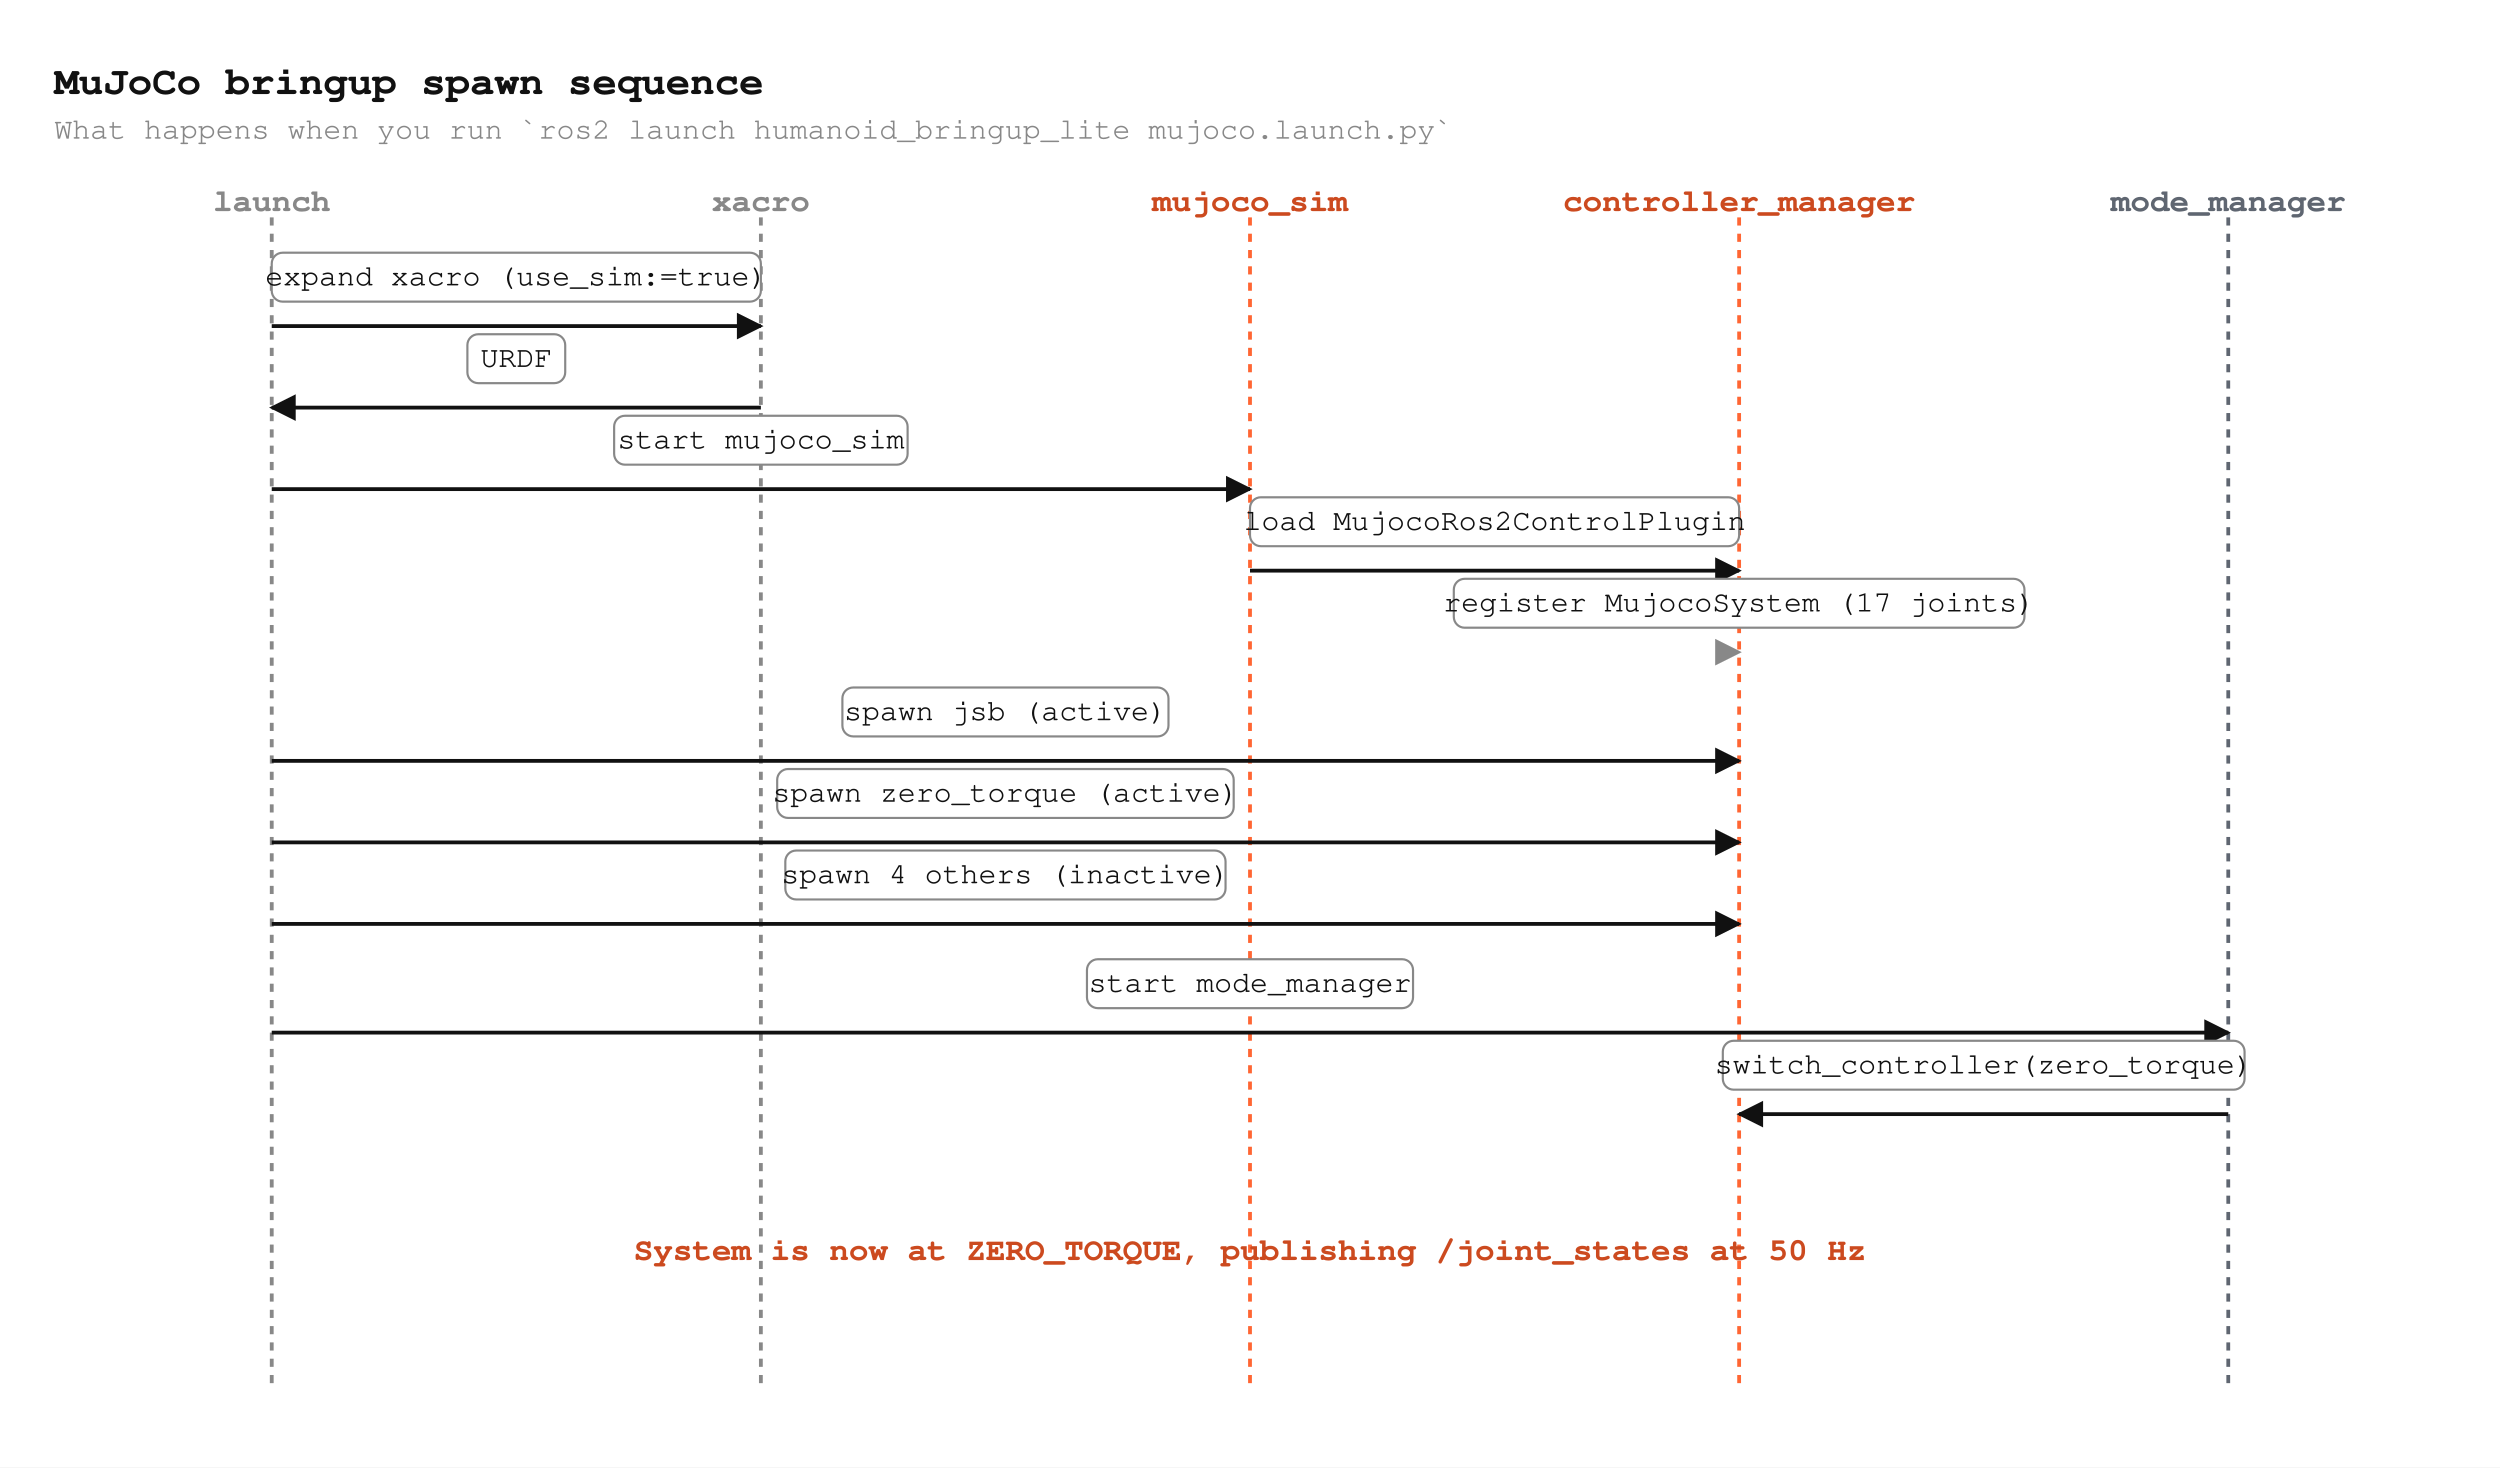
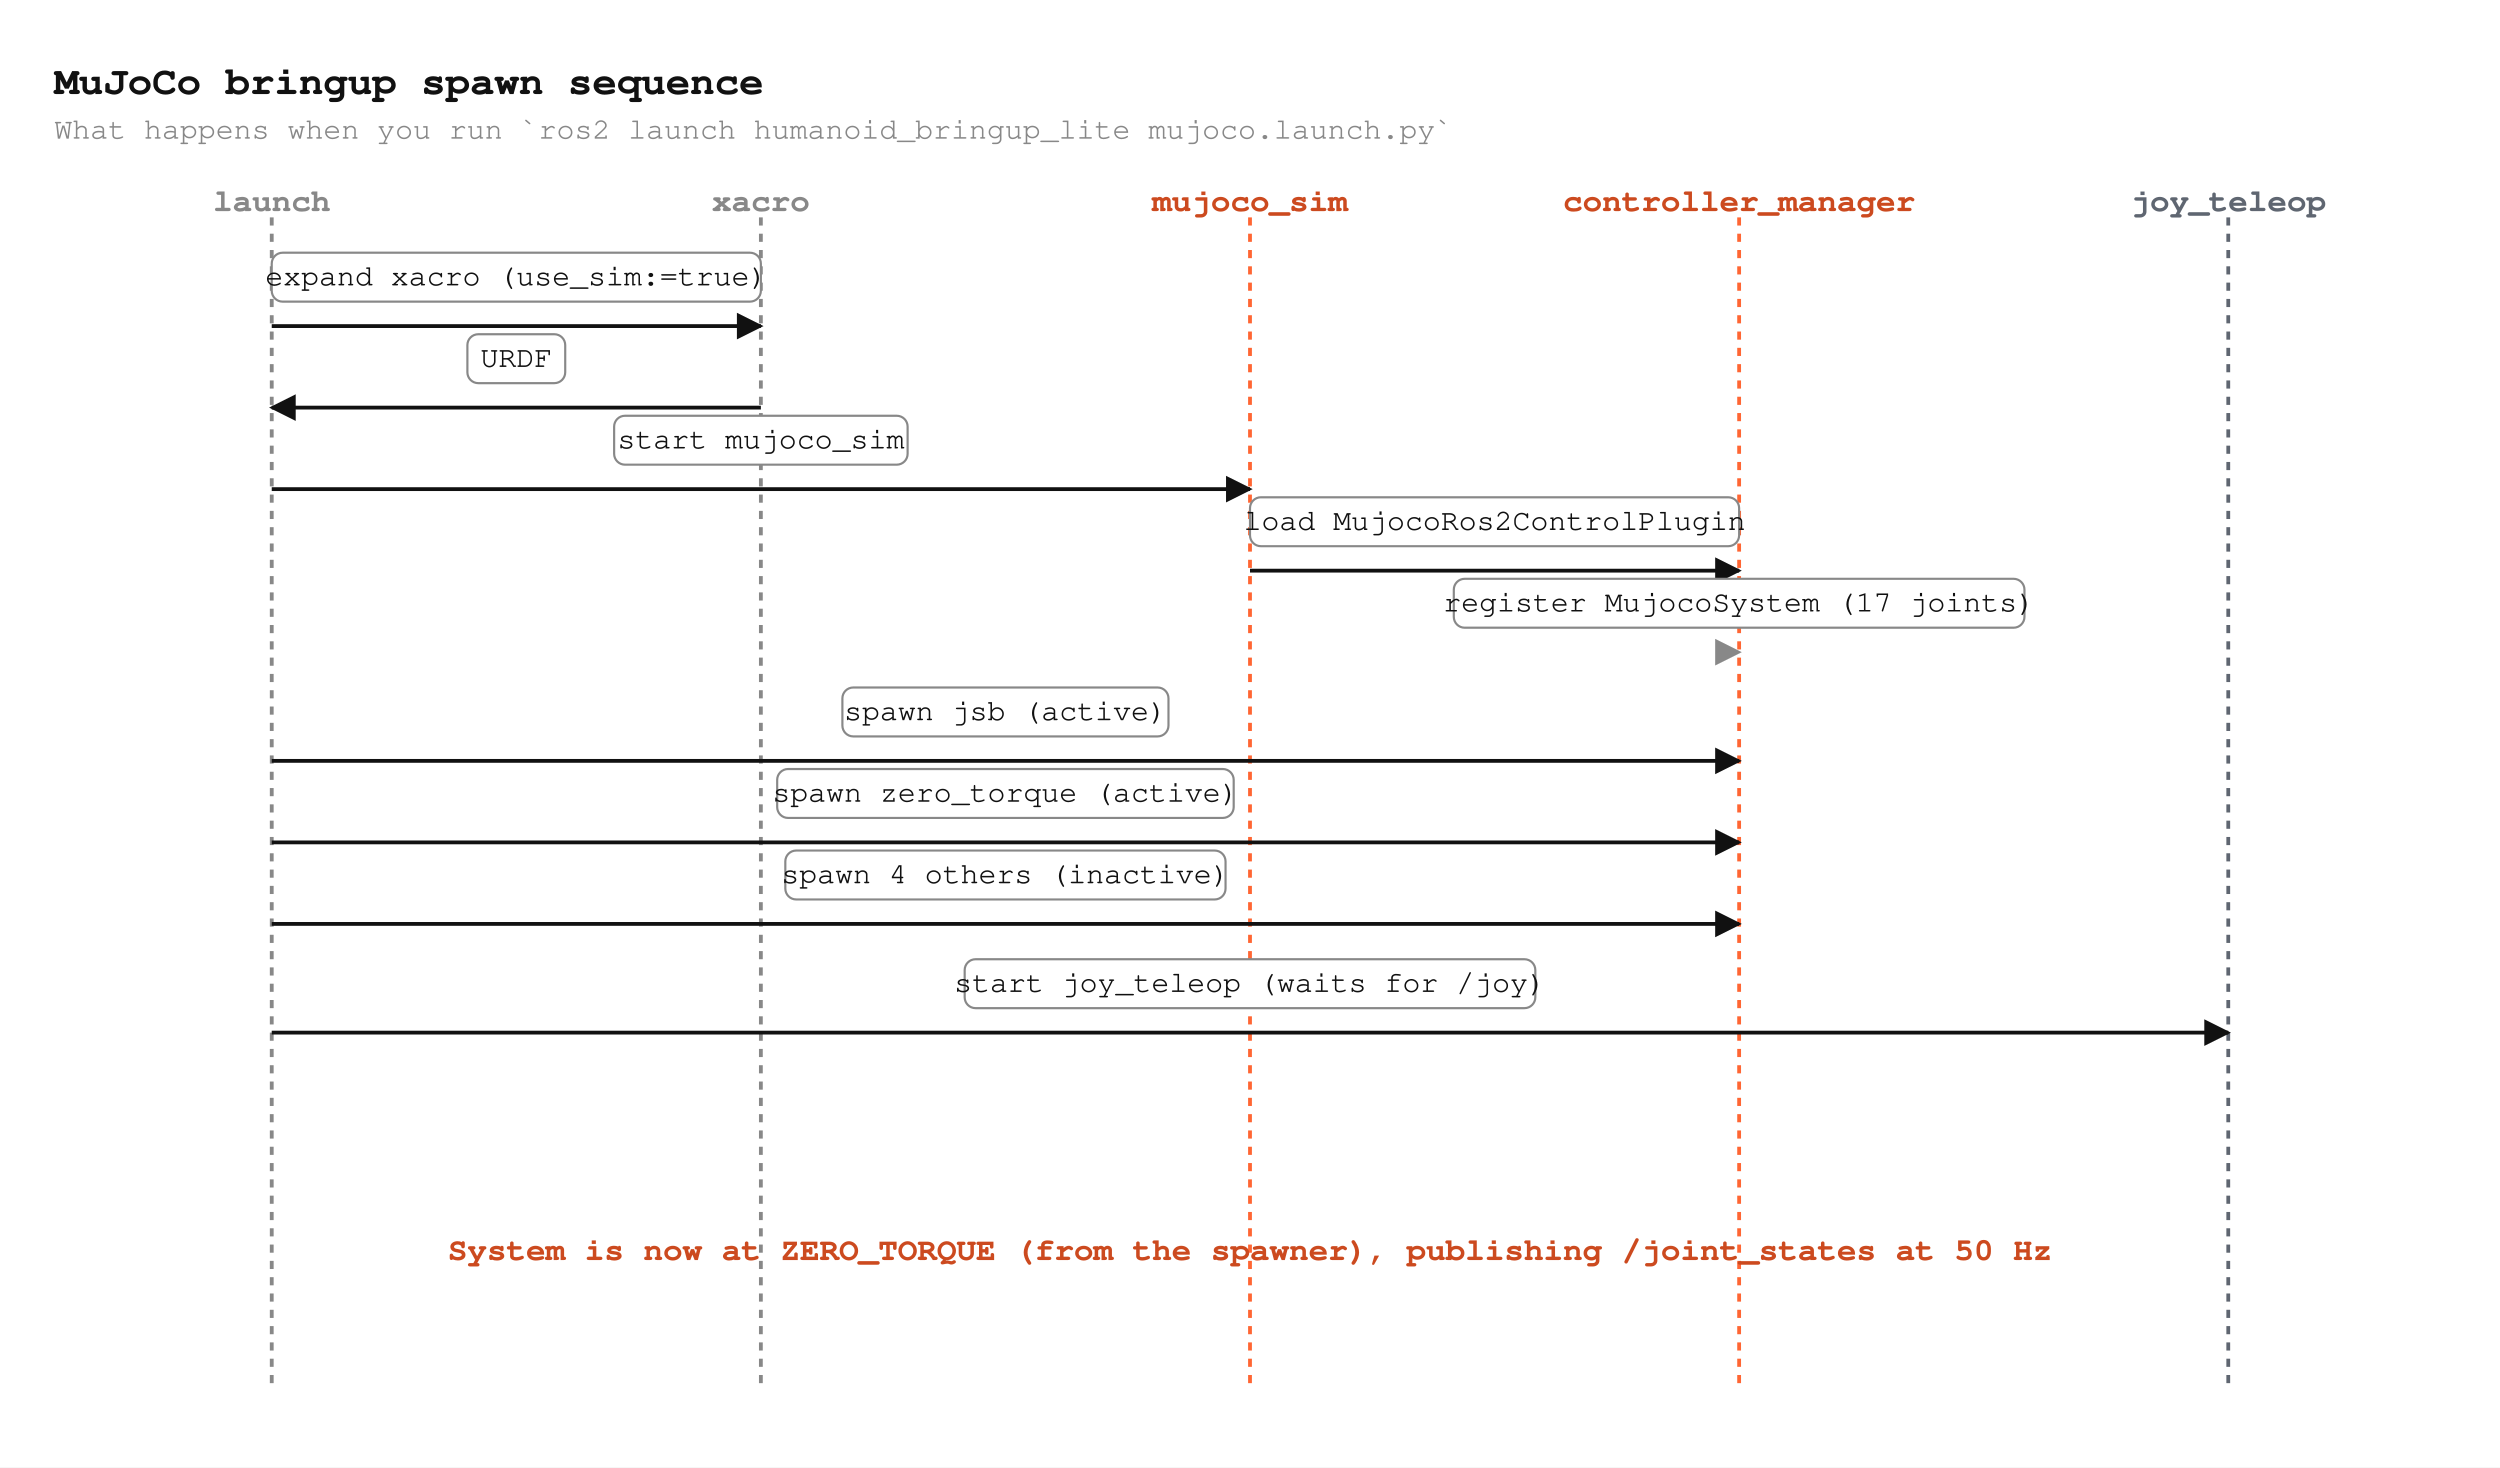
<svg xmlns="http://www.w3.org/2000/svg" viewBox="0 0 920 540" width="920" height="540" font-family="ui-monospace, Menlo, Consolas, Courier, monospace" font-size="13" fill="#111111" text-rendering="geometricPrecision">
  <defs>
    <marker id="arrow" viewBox="0 0 10 10" refX="9" refY="5" markerWidth="7" markerHeight="7" orient="auto-start-reverse">
      <path d="M 0 0 L 10 5 L 0 10 z" fill="#111111" />
    </marker>
    <marker id="arrow-grey" viewBox="0 0 10 10" refX="9" refY="5" markerWidth="7" markerHeight="7" orient="auto-start-reverse">
      <path d="M 0 0 L 10 5 L 0 10 z" fill="#888888" />
    </marker>
  </defs>
  <rect width="100%" height="100%" fill="white" />
  <text x="20" y="30" font-size="15" font-weight="700" text-anchor="start" fill="#111111" dominant-baseline="middle">MuJoCo bringup spawn sequence</text>
  <text x="20" y="48" font-size="11" font-weight="400" text-anchor="start" fill="#888888" dominant-baseline="middle">What happens when you run `ros2 launch humanoid_bringup_lite mujoco.launch.py`</text>
  <text x="100" y="74" font-size="12" font-weight="600" text-anchor="middle" fill="#888888" dominant-baseline="middle">launch</text>
  <line x1="100" y1="80" x2="100" y2="510" stroke="#888888" stroke-width="1.4" stroke-dasharray="3 3" />
  <text x="280" y="74" font-size="12" font-weight="600" text-anchor="middle" fill="#888888" dominant-baseline="middle">xacro</text>
  <line x1="280" y1="80" x2="280" y2="510" stroke="#888888" stroke-width="1.4" stroke-dasharray="3 3" />
  <text x="460" y="74" font-size="12" font-weight="600" text-anchor="middle" fill="#cc4a1f" dominant-baseline="middle">mujoco_sim</text>
  <line x1="460" y1="80" x2="460" y2="510" stroke="#ff6633" stroke-width="1.4" stroke-dasharray="3 3" />
  <text x="640" y="74" font-size="12" font-weight="600" text-anchor="middle" fill="#cc4a1f" dominant-baseline="middle">controller_manager</text>
  <line x1="640" y1="80" x2="640" y2="510" stroke="#ff6633" stroke-width="1.4" stroke-dasharray="3 3" />
-   <text x="820" y="74" font-size="12" font-weight="600" text-anchor="middle" fill="#5f6671" dominant-baseline="middle">mode_manager</text>
+   <text x="820" y="74" font-size="12" font-weight="600" text-anchor="middle" fill="#5f6671" dominant-baseline="middle">joy_teleop</text>
  <line x1="820" y1="80" x2="820" y2="510" stroke="#5f6671" stroke-width="1.4" stroke-dasharray="3 3" />
  <line x1="100" y1="120" x2="280" y2="120" stroke="#111111" stroke-width="1.4" marker-end="url(#arrow)" />
  <rect x="100" y="93" width="180" height="18" rx="4" ry="4" fill="white" stroke="#888888" stroke-width="0.8" />
  <text x="190" y="102" font-size="11" font-weight="400" text-anchor="middle" fill="#111111" dominant-baseline="middle">expand xacro (use_sim:=true)</text>
  <line x1="280" y1="150" x2="100" y2="150" stroke="#111111" stroke-width="1.4" marker-end="url(#arrow)" />
  <rect x="172" y="123" width="36" height="18" rx="4" ry="4" fill="white" stroke="#888888" stroke-width="0.8" />
  <text x="190" y="132" font-size="11" font-weight="400" text-anchor="middle" fill="#111111" dominant-baseline="middle">URDF</text>
  <line x1="100" y1="180" x2="460" y2="180" stroke="#111111" stroke-width="1.4" marker-end="url(#arrow)" />
  <rect x="226" y="153" width="108" height="18" rx="4" ry="4" fill="white" stroke="#888888" stroke-width="0.8" />
  <text x="280" y="162" font-size="11" font-weight="400" text-anchor="middle" fill="#111111" dominant-baseline="middle">start mujoco_sim</text>
  <line x1="460" y1="210" x2="640" y2="210" stroke="#111111" stroke-width="1.4" marker-end="url(#arrow)" />
  <rect x="460" y="183" width="180" height="18" rx="4" ry="4" fill="white" stroke="#888888" stroke-width="0.8" />
  <text x="550" y="192" font-size="11" font-weight="400" text-anchor="middle" fill="#111111" dominant-baseline="middle">load MujocoRos2ControlPlugin</text>
  <line x1="640" y1="240" x2="640" y2="240" stroke="#888888" stroke-width="1.4" marker-end="url(#arrow-grey)" />
  <rect x="535" y="213" width="210" height="18" rx="4" ry="4" fill="white" stroke="#888888" stroke-width="0.8" />
  <text x="640" y="222" font-size="11" font-weight="400" text-anchor="middle" fill="#111111" dominant-baseline="middle">register MujocoSystem (17 joints)</text>
  <line x1="100" y1="280" x2="640" y2="280" stroke="#111111" stroke-width="1.4" marker-end="url(#arrow)" />
  <rect x="310" y="253" width="120" height="18" rx="4" ry="4" fill="white" stroke="#888888" stroke-width="0.8" />
  <text x="370" y="262" font-size="11" font-weight="400" text-anchor="middle" fill="#111111" dominant-baseline="middle">spawn jsb (active)</text>
  <line x1="100" y1="310" x2="640" y2="310" stroke="#111111" stroke-width="1.4" marker-end="url(#arrow)" />
  <rect x="286" y="283" width="168" height="18" rx="4" ry="4" fill="white" stroke="#888888" stroke-width="0.8" />
  <text x="370" y="292" font-size="11" font-weight="400" text-anchor="middle" fill="#111111" dominant-baseline="middle">spawn zero_torque (active)</text>
  <line x1="100" y1="340" x2="640" y2="340" stroke="#111111" stroke-width="1.4" marker-end="url(#arrow)" />
  <rect x="289" y="313" width="162" height="18" rx="4" ry="4" fill="white" stroke="#888888" stroke-width="0.8" />
  <text x="370" y="322" font-size="11" font-weight="400" text-anchor="middle" fill="#111111" dominant-baseline="middle">spawn 4 others (inactive)</text>
  <line x1="100" y1="380" x2="820" y2="380" stroke="#111111" stroke-width="1.4" marker-end="url(#arrow)" />
-   <rect x="400" y="353" width="120" height="18" rx="4" ry="4" fill="white" stroke="#888888" stroke-width="0.8" />
-   <text x="460" y="362" font-size="11" font-weight="400" text-anchor="middle" fill="#111111" dominant-baseline="middle">start mode_manager</text>
-   <line x1="820" y1="410" x2="640" y2="410" stroke="#111111" stroke-width="1.4" marker-end="url(#arrow)" />
-   <rect x="634" y="383" width="192" height="18" rx="4" ry="4" fill="white" stroke="#888888" stroke-width="0.8" />
-   <text x="730" y="392" font-size="11" font-weight="400" text-anchor="middle" fill="#111111" dominant-baseline="middle">switch_controller(zero_torque)</text>
-   <text x="460" y="460" font-size="12" font-weight="600" text-anchor="middle" fill="#cc4a1f" dominant-baseline="middle">System is now at ZERO_TORQUE, publishing /joint_states at 50 Hz</text>
+   <rect x="355" y="353" width="210" height="18" rx="4" ry="4" fill="white" stroke="#888888" stroke-width="0.8" />
+   <text x="460" y="362" font-size="11" font-weight="400" text-anchor="middle" fill="#111111" dominant-baseline="middle">start joy_teleop (waits for /joy)</text>
+   <text x="460" y="460" font-size="12" font-weight="600" text-anchor="middle" fill="#cc4a1f" dominant-baseline="middle">System is now at ZERO_TORQUE (from the spawner), publishing /joint_states at 50 Hz</text>
</svg>
